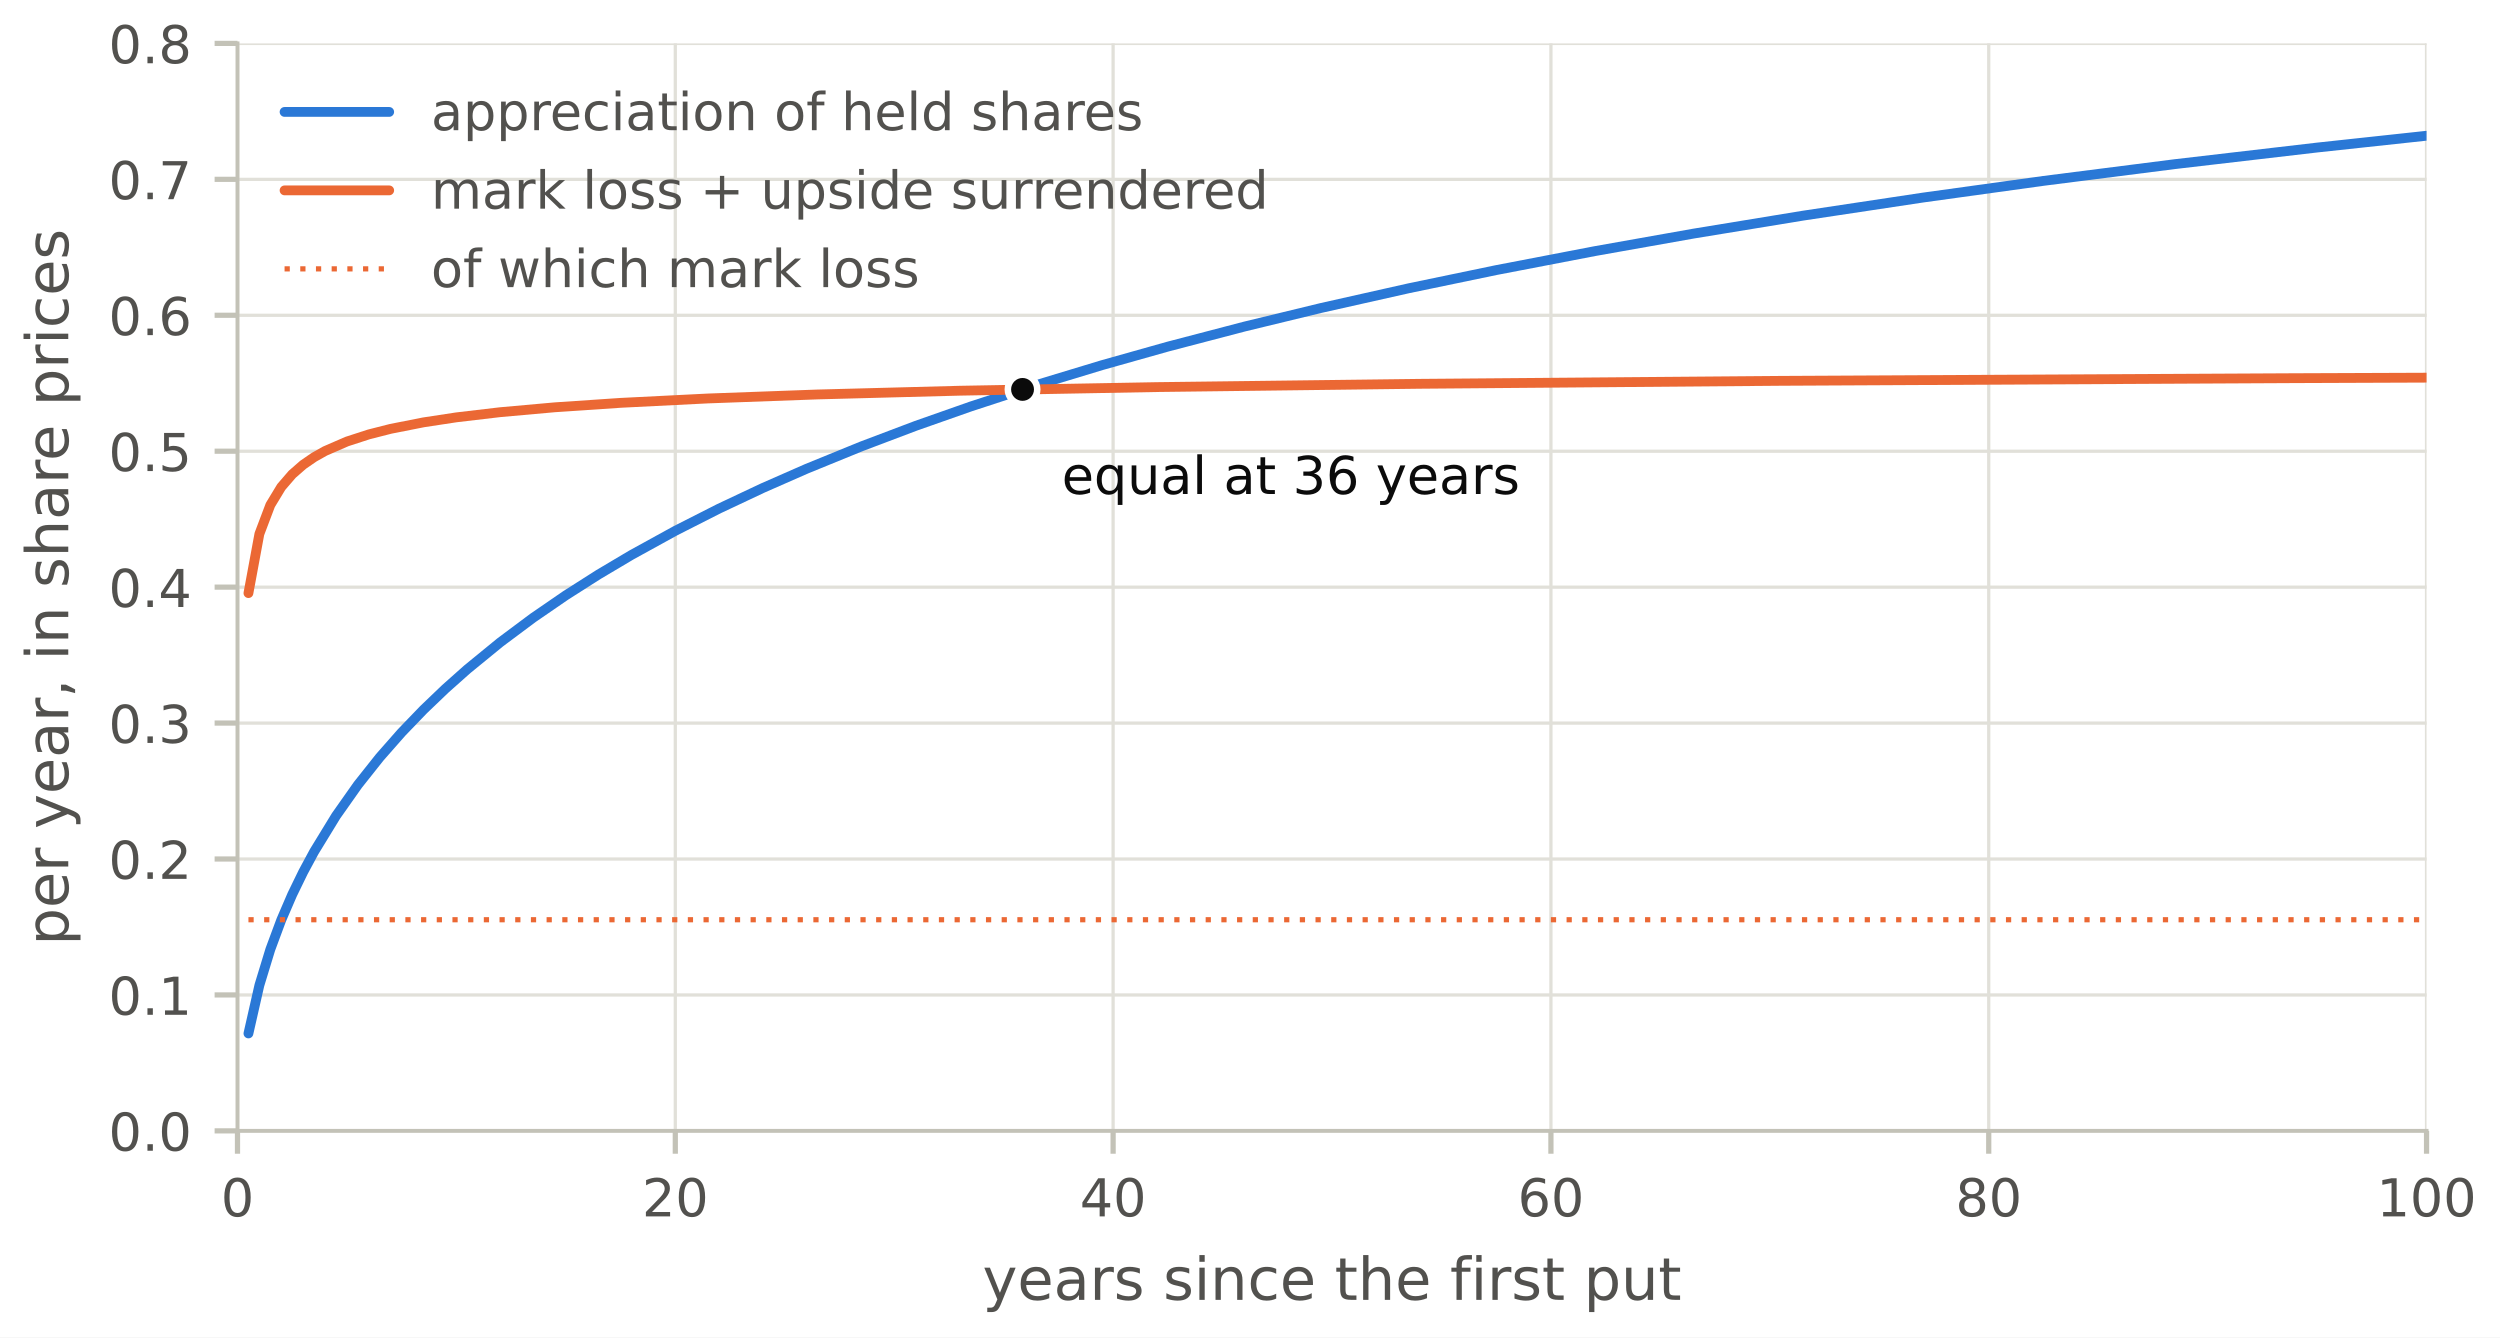
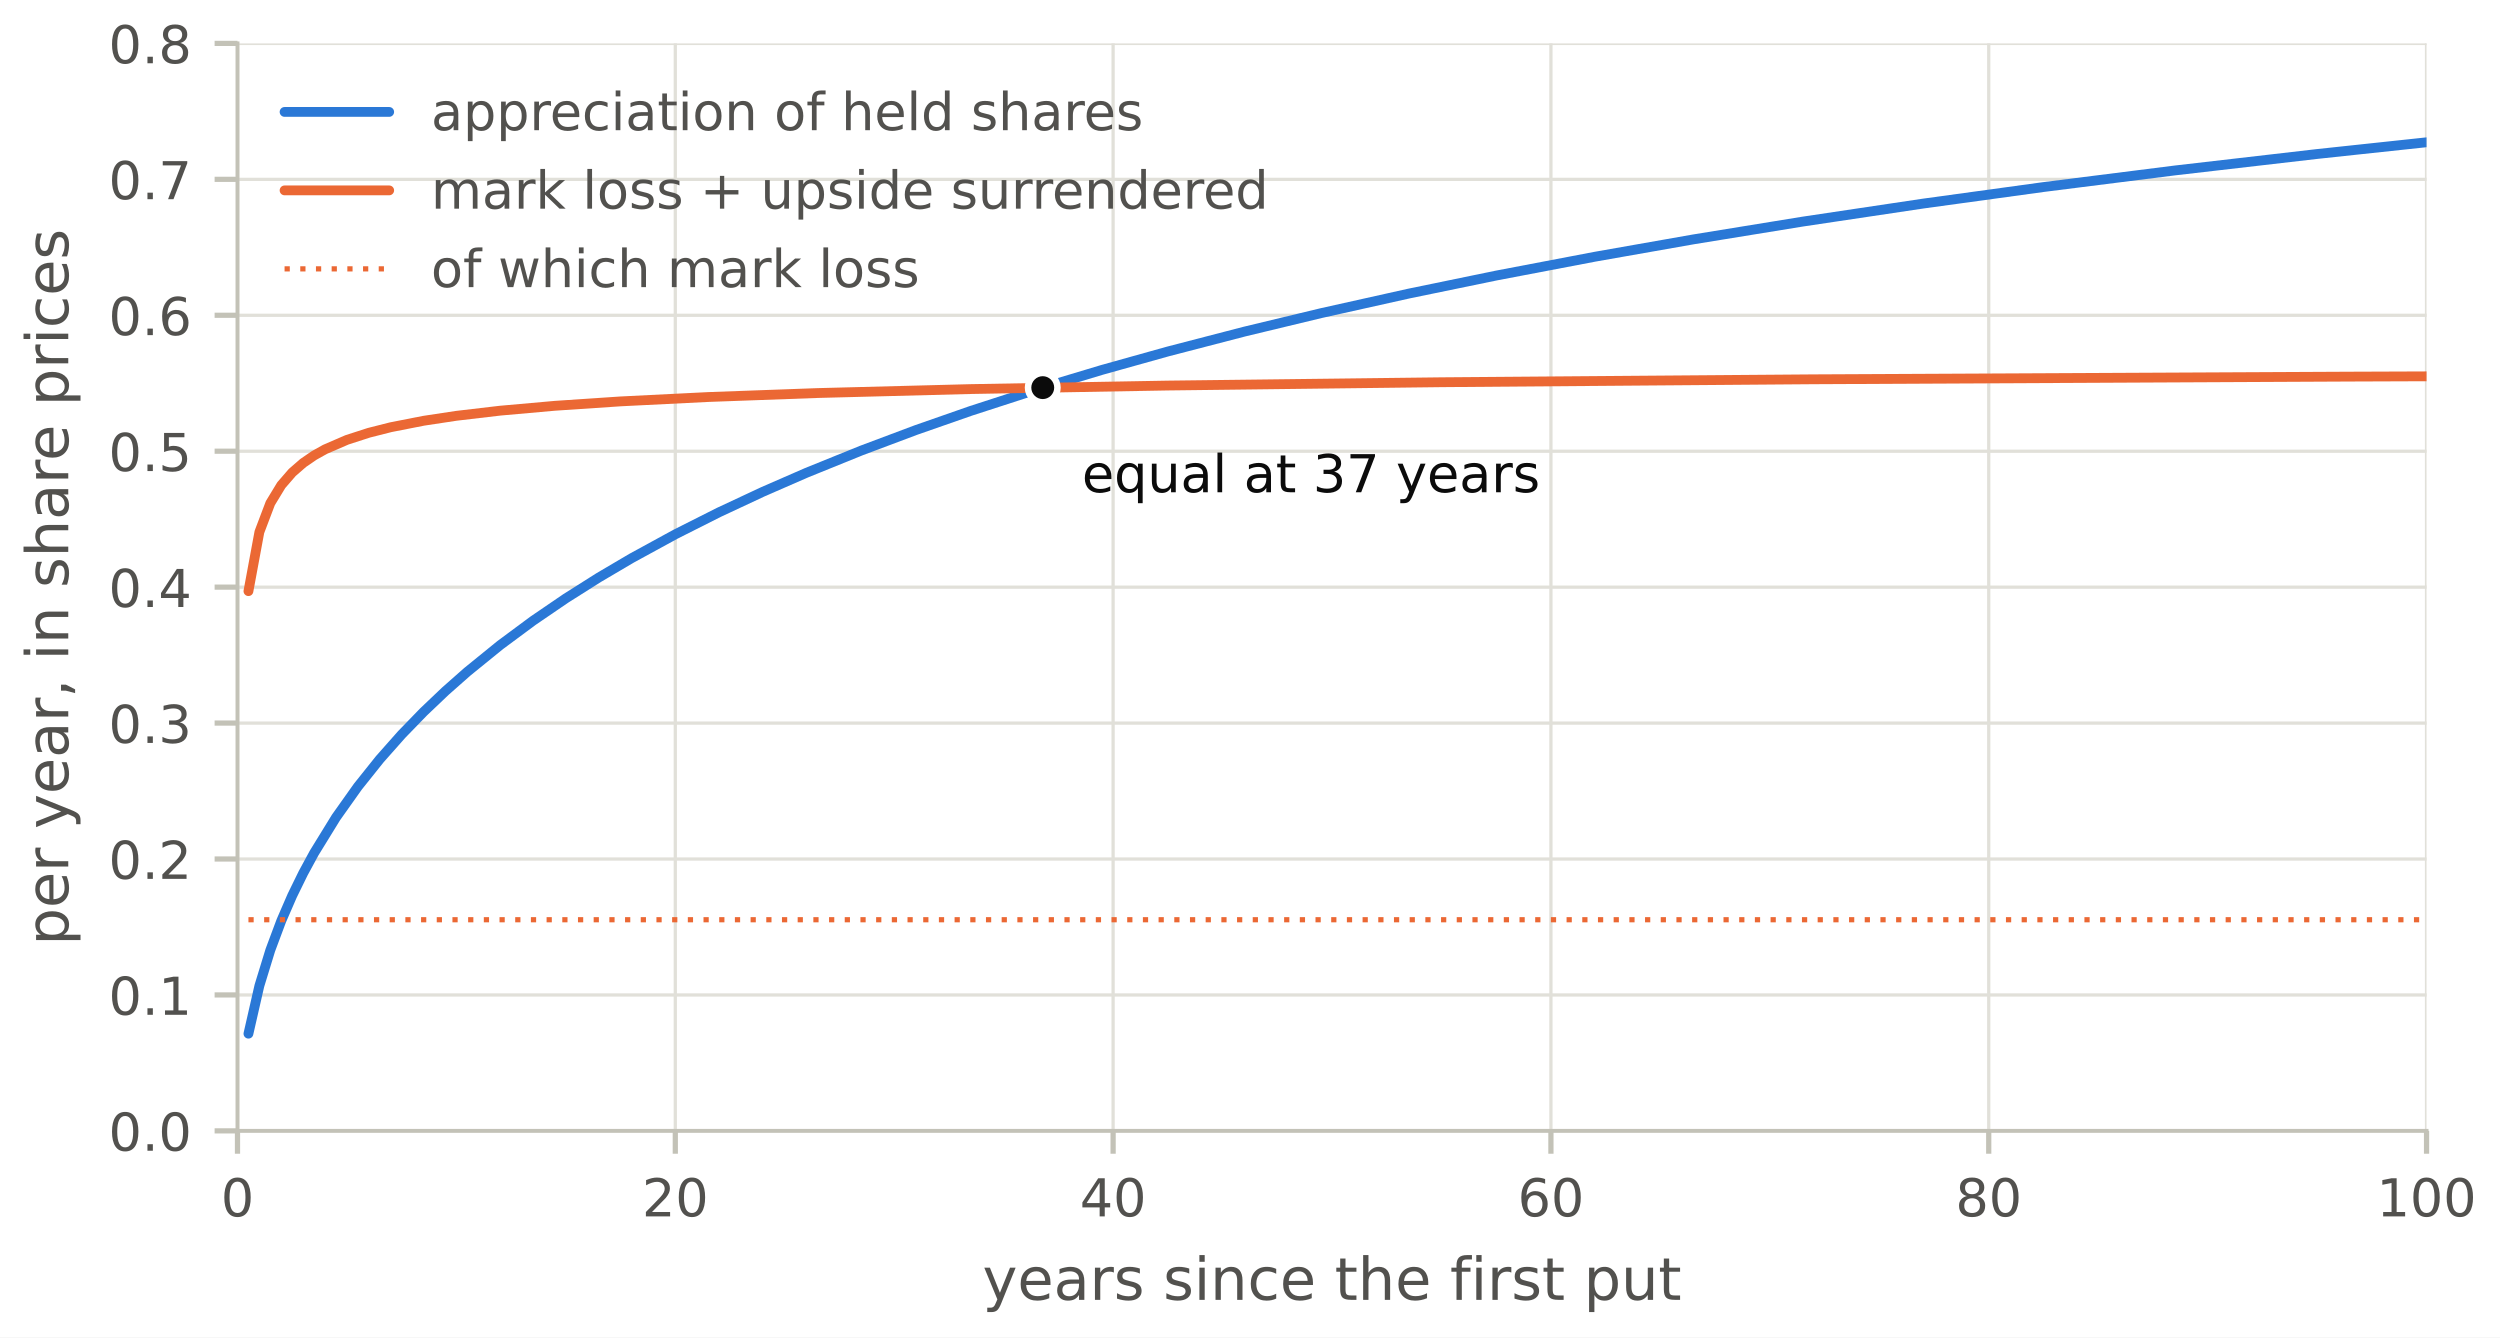
<svg xmlns="http://www.w3.org/2000/svg" xmlns:xlink="http://www.w3.org/1999/xlink" width="382.358pt" height="204.56pt" viewBox="0 0 382.358 204.56" version="1.1">
  <defs>
    <style type="text/css">*{stroke-linejoin: round; stroke-linecap: butt}</style>
  </defs>
  <g id="figure_1">
    <g id="patch_1">
      <path d="M 0 204.56  L 382.358 204.56  L 382.358 0  L 0 0  z " style="fill: #ffffff" />
    </g>
    <g id="axes_1">
      <g id="patch_2">
        <path d="M 36.323 172.959  L 371.123 172.959  L 371.123 6.639  L 36.323 6.639  z " style="fill: #ffffff" />
      </g>
      <g id="matplotlib.axis_1">
        <g id="xtick_1">
          <g id="line2d_1">
            <path d="M 36.323 172.959  L 36.323 6.639  " clip-path="url(#p6f8e04b990)" style="fill: none; stroke: #e1e0d9; stroke-width: 0.5; stroke-linecap: round" />
          </g>
          <g id="line2d_2">
            <defs>
              <path id="m1f804a0e55" d="M 0 0  L 0 3.5  " style="stroke: #c3c2b7; stroke-width: 0.8" />
            </defs>
            <g>
              <use xlink:href="#m1f804a0e55" x="36.323" y="172.959" style="fill: #c3c2b7; stroke: #c3c2b7; stroke-width: 0.8" />
            </g>
          </g>
          <g id="text_1">
            <text style="font-size: 8px; font-family: 'DejaVu Sans', sans-serif; text-anchor: middle; fill: #52514e" x="36.323" y="186.037" transform="rotate(-0 36.3232 186.0372)">0</text>
          </g>
        </g>
        <g id="xtick_2">
          <g id="line2d_3">
            <path d="M 103.283 172.959  L 103.283 6.639  " clip-path="url(#p6f8e04b990)" style="fill: none; stroke: #e1e0d9; stroke-width: 0.5; stroke-linecap: round" />
          </g>
          <g id="line2d_4">
            <g>
              <use xlink:href="#m1f804a0e55" x="103.283" y="172.959" style="fill: #c3c2b7; stroke: #c3c2b7; stroke-width: 0.8" />
            </g>
          </g>
          <g id="text_2">
            <text style="font-size: 8px; font-family: 'DejaVu Sans', sans-serif; text-anchor: middle; fill: #52514e" x="103.283" y="186.037" transform="rotate(-0 103.2832 186.0372)">20</text>
          </g>
        </g>
        <g id="xtick_3">
          <g id="line2d_5">
            <path d="M 170.243 172.959  L 170.243 6.639  " clip-path="url(#p6f8e04b990)" style="fill: none; stroke: #e1e0d9; stroke-width: 0.5; stroke-linecap: round" />
          </g>
          <g id="line2d_6">
            <g>
              <use xlink:href="#m1f804a0e55" x="170.243" y="172.959" style="fill: #c3c2b7; stroke: #c3c2b7; stroke-width: 0.8" />
            </g>
          </g>
          <g id="text_3">
            <text style="font-size: 8px; font-family: 'DejaVu Sans', sans-serif; text-anchor: middle; fill: #52514e" x="170.243" y="186.037" transform="rotate(-0 170.2432 186.0372)">40</text>
          </g>
        </g>
        <g id="xtick_4">
          <g id="line2d_7">
            <path d="M 237.203 172.959  L 237.203 6.639  " clip-path="url(#p6f8e04b990)" style="fill: none; stroke: #e1e0d9; stroke-width: 0.5; stroke-linecap: round" />
          </g>
          <g id="line2d_8">
            <g>
              <use xlink:href="#m1f804a0e55" x="237.203" y="172.959" style="fill: #c3c2b7; stroke: #c3c2b7; stroke-width: 0.8" />
            </g>
          </g>
          <g id="text_4">
            <text style="font-size: 8px; font-family: 'DejaVu Sans', sans-serif; text-anchor: middle; fill: #52514e" x="237.203" y="186.037" transform="rotate(-0 237.2032 186.0372)">60</text>
          </g>
        </g>
        <g id="xtick_5">
          <g id="line2d_9">
            <path d="M 304.163 172.959  L 304.163 6.639  " clip-path="url(#p6f8e04b990)" style="fill: none; stroke: #e1e0d9; stroke-width: 0.5; stroke-linecap: round" />
          </g>
          <g id="line2d_10">
            <g>
              <use xlink:href="#m1f804a0e55" x="304.163" y="172.959" style="fill: #c3c2b7; stroke: #c3c2b7; stroke-width: 0.8" />
            </g>
          </g>
          <g id="text_5">
            <text style="font-size: 8px; font-family: 'DejaVu Sans', sans-serif; text-anchor: middle; fill: #52514e" x="304.163" y="186.037" transform="rotate(-0 304.1632 186.0372)">80</text>
          </g>
        </g>
        <g id="xtick_6">
          <g id="line2d_11">
            <path d="M 371.123 172.959  L 371.123 6.639  " clip-path="url(#p6f8e04b990)" style="fill: none; stroke: #e1e0d9; stroke-width: 0.5; stroke-linecap: round" />
          </g>
          <g id="line2d_12">
            <g>
              <use xlink:href="#m1f804a0e55" x="371.123" y="172.959" style="fill: #c3c2b7; stroke: #c3c2b7; stroke-width: 0.8" />
            </g>
          </g>
          <g id="text_6">
            <text style="font-size: 8px; font-family: 'DejaVu Sans', sans-serif; text-anchor: middle; fill: #52514e" x="371.123" y="186.037" transform="rotate(-0 371.1232 186.0372)">100</text>
          </g>
        </g>
        <g id="text_7">
          <text style="font-size: 9px; font-family: 'DejaVu Sans', sans-serif; text-anchor: middle; fill: #52514e" x="203.723" y="198.798" transform="rotate(-0 203.7232 198.7977)">years since the first put</text>
        </g>
      </g>
      <g id="matplotlib.axis_2">
        <g id="ytick_1">
          <g id="line2d_13">
            <path d="M 36.323 172.959  L 371.123 172.959  " clip-path="url(#p6f8e04b990)" style="fill: none; stroke: #e1e0d9; stroke-width: 0.5; stroke-linecap: round" />
          </g>
          <g id="line2d_14">
            <defs>
              <path id="m7f8bd45f58" d="M 0 0  L -3.5 0  " style="stroke: #c3c2b7; stroke-width: 0.8" />
            </defs>
            <g>
              <use xlink:href="#m7f8bd45f58" x="36.323" y="172.959" style="fill: #c3c2b7; stroke: #c3c2b7; stroke-width: 0.8" />
            </g>
          </g>
          <g id="text_8">
            <text style="font-size: 8px; font-family: 'DejaVu Sans', sans-serif; text-anchor: end; fill: #52514e" x="29.323" y="175.998" transform="rotate(-0 29.3232 175.9981)">0.0</text>
          </g>
        </g>
        <g id="ytick_2">
          <g id="line2d_15">
            <path d="M 36.323 152.169  L 371.123 152.169  " clip-path="url(#p6f8e04b990)" style="fill: none; stroke: #e1e0d9; stroke-width: 0.5; stroke-linecap: round" />
          </g>
          <g id="line2d_16">
            <g>
              <use xlink:href="#m7f8bd45f58" x="36.323" y="152.169" style="fill: #c3c2b7; stroke: #c3c2b7; stroke-width: 0.8" />
            </g>
          </g>
          <g id="text_9">
            <text style="font-size: 8px; font-family: 'DejaVu Sans', sans-serif; text-anchor: end; fill: #52514e" x="29.323" y="155.208" transform="rotate(-0 29.3232 155.2081)">0.1</text>
          </g>
        </g>
        <g id="ytick_3">
          <g id="line2d_17">
            <path d="M 36.323 131.379  L 371.123 131.379  " clip-path="url(#p6f8e04b990)" style="fill: none; stroke: #e1e0d9; stroke-width: 0.5; stroke-linecap: round" />
          </g>
          <g id="line2d_18">
            <g>
              <use xlink:href="#m7f8bd45f58" x="36.323" y="131.379" style="fill: #c3c2b7; stroke: #c3c2b7; stroke-width: 0.8" />
            </g>
          </g>
          <g id="text_10">
            <text style="font-size: 8px; font-family: 'DejaVu Sans', sans-serif; text-anchor: end; fill: #52514e" x="29.323" y="134.418" transform="rotate(-0 29.3232 134.4181)">0.2</text>
          </g>
        </g>
        <g id="ytick_4">
          <g id="line2d_19">
            <path d="M 36.323 110.589  L 371.123 110.589  " clip-path="url(#p6f8e04b990)" style="fill: none; stroke: #e1e0d9; stroke-width: 0.5; stroke-linecap: round" />
          </g>
          <g id="line2d_20">
            <g>
              <use xlink:href="#m7f8bd45f58" x="36.323" y="110.589" style="fill: #c3c2b7; stroke: #c3c2b7; stroke-width: 0.8" />
            </g>
          </g>
          <g id="text_11">
            <text style="font-size: 8px; font-family: 'DejaVu Sans', sans-serif; text-anchor: end; fill: #52514e" x="29.323" y="113.628" transform="rotate(-0 29.3232 113.6281)">0.3</text>
          </g>
        </g>
        <g id="ytick_5">
          <g id="line2d_21">
            <path d="M 36.323 89.799  L 371.123 89.799  " clip-path="url(#p6f8e04b990)" style="fill: none; stroke: #e1e0d9; stroke-width: 0.5; stroke-linecap: round" />
          </g>
          <g id="line2d_22">
            <g>
              <use xlink:href="#m7f8bd45f58" x="36.323" y="89.799" style="fill: #c3c2b7; stroke: #c3c2b7; stroke-width: 0.8" />
            </g>
          </g>
          <g id="text_12">
            <text style="font-size: 8px; font-family: 'DejaVu Sans', sans-serif; text-anchor: end; fill: #52514e" x="29.323" y="92.838" transform="rotate(-0 29.3232 92.83813)">0.4</text>
          </g>
        </g>
        <g id="ytick_6">
          <g id="line2d_23">
            <path d="M 36.323 69.009  L 371.123 69.009  " clip-path="url(#p6f8e04b990)" style="fill: none; stroke: #e1e0d9; stroke-width: 0.5; stroke-linecap: round" />
          </g>
          <g id="line2d_24">
            <g>
              <use xlink:href="#m7f8bd45f58" x="36.323" y="69.009" style="fill: #c3c2b7; stroke: #c3c2b7; stroke-width: 0.8" />
            </g>
          </g>
          <g id="text_13">
            <text style="font-size: 8px; font-family: 'DejaVu Sans', sans-serif; text-anchor: end; fill: #52514e" x="29.323" y="72.048" transform="rotate(-0 29.3232 72.04812)">0.5</text>
          </g>
        </g>
        <g id="ytick_7">
          <g id="line2d_25">
            <path d="M 36.323 48.219  L 371.123 48.219  " clip-path="url(#p6f8e04b990)" style="fill: none; stroke: #e1e0d9; stroke-width: 0.5; stroke-linecap: round" />
          </g>
          <g id="line2d_26">
            <g>
              <use xlink:href="#m7f8bd45f58" x="36.323" y="48.219" style="fill: #c3c2b7; stroke: #c3c2b7; stroke-width: 0.8" />
            </g>
          </g>
          <g id="text_14">
            <text style="font-size: 8px; font-family: 'DejaVu Sans', sans-serif; text-anchor: end; fill: #52514e" x="29.323" y="51.258" transform="rotate(-0 29.3232 51.25812)">0.6</text>
          </g>
        </g>
        <g id="ytick_8">
          <g id="line2d_27">
            <path d="M 36.323 27.429  L 371.123 27.429  " clip-path="url(#p6f8e04b990)" style="fill: none; stroke: #e1e0d9; stroke-width: 0.5; stroke-linecap: round" />
          </g>
          <g id="line2d_28">
            <g>
              <use xlink:href="#m7f8bd45f58" x="36.323" y="27.429" style="fill: #c3c2b7; stroke: #c3c2b7; stroke-width: 0.8" />
            </g>
          </g>
          <g id="text_15">
            <text style="font-size: 8px; font-family: 'DejaVu Sans', sans-serif; text-anchor: end; fill: #52514e" x="29.323" y="30.468" transform="rotate(-0 29.3232 30.46813)">0.7</text>
          </g>
        </g>
        <g id="ytick_9">
          <g id="line2d_29">
            <path d="M 36.323 6.639  L 371.123 6.639  " clip-path="url(#p6f8e04b990)" style="fill: none; stroke: #e1e0d9; stroke-width: 0.5; stroke-linecap: round" />
          </g>
          <g id="line2d_30">
            <g>
              <use xlink:href="#m7f8bd45f58" x="36.323" y="6.639" style="fill: #c3c2b7; stroke: #c3c2b7; stroke-width: 0.8" />
            </g>
          </g>
          <g id="text_16">
            <text style="font-size: 8px; font-family: 'DejaVu Sans', sans-serif; text-anchor: end; fill: #52514e" x="29.323" y="9.678" transform="rotate(-0 29.3232 9.678125)">0.8</text>
          </g>
        </g>
        <g id="text_17">
          <text style="font-size: 9px; font-family: 'DejaVu Sans', sans-serif; text-anchor: middle; fill: #52514e" x="10.439" y="89.799" transform="rotate(-90 10.43859 89.79906)">per year, in share prices</text>
        </g>
      </g>
      <g id="line2d_31">
-         <path d="M 37.997 158.057  L 39.671 150.687  L 41.345 145.205  L 43.019 140.698  L 44.693 136.814  L 46.367 133.372  L 48.041 130.263  L 51.389 124.786  L 54.737 120.036  L 58.085 115.819  L 61.433 112.012  L 64.781 108.535  L 68.129 105.33  L 71.477 102.353  L 76.499 98.246  L 81.521 94.497  L 86.543 91.047  L 91.565 87.849  L 96.587 84.869  L 103.283 81.185  L 109.979 77.786  L 116.675 74.632  L 123.371 71.691  L 131.741 68.274  L 140.111 65.109  L 148.481 62.164  L 158.525 58.882  L 168.569 55.841  L 178.613 53.012  L 190.331 49.946  L 202.049 47.103  L 215.441 44.093  L 228.833 41.309  L 243.899 38.412  L 258.965 35.737  L 275.705 32.991  L 294.119 30.215  L 312.533 27.664  L 332.621 25.105  L 354.383 22.566  L 371.123 20.76  L 371.123 20.76  " clip-path="url(#p6f8e04b990)" style="fill: none; stroke: #2a78d6; stroke-width: 1.5; stroke-linecap: round" />
+         <path d="M 37.997 158.093  L 39.671 150.763  L 41.345 145.313  L 43.019 140.834  L 44.693 136.974  L 46.367 133.553  L 48.041 130.464  L 51.389 125.023  L 54.737 120.305  L 58.085 116.115  L 61.433 112.334  L 64.781 108.881  L 68.129 105.697  L 71.477 102.741  L 76.499 98.662  L 81.521 94.94  L 86.543 91.514  L 91.565 88.338  L 96.587 85.379  L 103.283 81.722  L 109.979 78.347  L 116.675 75.216  L 123.371 72.296  L 131.741 68.905  L 140.111 65.763  L 148.481 62.84  L 158.525 59.582  L 168.569 56.565  L 178.613 53.757  L 190.331 50.715  L 202.049 47.894  L 215.441 44.907  L 228.833 42.145  L 243.899 39.271  L 258.965 36.617  L 275.705 33.893  L 294.119 31.139  L 312.533 28.608  L 332.621 26.071  L 354.383 23.553  L 371.123 21.761  L 371.123 21.761  " clip-path="url(#p6f8e04b990)" style="fill: none; stroke: #2a78d6; stroke-width: 1.5; stroke-linecap: round" />
      </g>
      <g id="line2d_32">
-         <path d="M 37.997 90.711  L 39.671 81.662  L 41.345 77.241  L 43.019 74.478  L 44.693 72.537  L 46.367 71.075  L 48.041 69.922  L 49.715 68.981  L 53.063 67.526  L 56.411 66.438  L 59.759 65.586  L 64.781 64.594  L 69.803 63.83  L 76.499 63.041  L 84.869 62.292  L 94.913 61.614  L 108.305 60.942  L 125.045 60.33  L 146.807 59.757  L 176.939 59.203  L 217.115 58.702  L 272.357 58.248  L 351.035 57.838  L 371.123 57.76  L 371.123 57.76  " clip-path="url(#p6f8e04b990)" style="fill: none; stroke: #eb6834; stroke-width: 1.5; stroke-linecap: round" />
+         <path d="M 37.997 90.411  L 39.671 81.369  L 41.345 76.957  L 43.019 74.201  L 44.693 72.266  L 46.367 70.809  L 48.041 69.66  L 49.715 68.724  L 53.063 67.274  L 56.411 66.191  L 59.759 65.342  L 64.781 64.355  L 69.803 63.595  L 76.499 62.809  L 84.869 62.064  L 94.913 61.39  L 108.305 60.722  L 125.045 60.113  L 148.481 59.506  L 178.613 58.967  L 220.463 58.46  L 277.379 58.01  L 359.405 57.601  L 371.123 57.557  L 371.123 57.557  " clip-path="url(#p6f8e04b990)" style="fill: none; stroke: #eb6834; stroke-width: 1.5; stroke-linecap: round" />
      </g>
      <g id="line2d_33">
        <path d="M 37.997 140.668  L 371.123 140.668  L 371.123 140.668  " clip-path="url(#p6f8e04b990)" style="fill: none; stroke-dasharray: 0.8,1.6; stroke-dashoffset: 0; stroke: #eb6834; stroke-width: 0.8" />
      </g>
      <g id="patch_3">
        <path d="M 36.323 172.959  L 36.323 6.639  " style="fill: none; stroke: #c3c2b7; stroke-width: 0.6; stroke-linejoin: miter; stroke-linecap: square" />
      </g>
      <g id="patch_4">
        <path d="M 36.323 172.959  L 371.123 172.959  " style="fill: none; stroke: #c3c2b7; stroke-width: 0.6; stroke-linejoin: miter; stroke-linecap: square" />
      </g>
      <g id="line2d_34">
        <defs>
          <path id="m9bf99c716f" d="M 0 2.25  C 0.597 2.25 1.169 2.013 1.591 1.591  C 2.013 1.169 2.25 0.597 2.25 0  C 2.25 -0.597 2.013 -1.169 1.591 -1.591  C 1.169 -2.013 0.597 -2.25 0 -2.25  C -0.597 -2.25 -1.169 -2.013 -1.591 -1.591  C -2.013 -1.169 -2.25 -0.597 -2.25 0  C -2.25 0.597 -2.013 1.169 -1.591 1.591  C -1.169 2.013 -0.597 2.25 0 2.25  z " style="stroke: #ffffff" />
        </defs>
        <g clip-path="url(#p6f8e04b990)">
-           <use xlink:href="#m9bf99c716f" x="156.391" y="59.558" style="fill: #0b0b0b; stroke: #ffffff" />
+           <use xlink:href="#m9bf99c716f" x="159.481" y="59.286" style="fill: #0b0b0b; stroke: #ffffff" />
        </g>
      </g>
      <g id="text_18">
-         <text style="font-size: 8px; font-family: 'DejaVu Sans', sans-serif; text-anchor: start; fill: #0b0b0b" x="162.391" y="75.558" transform="rotate(-0 162.391 75.55771)">equal at 36 years</text>
+         <text style="font-size: 8px; font-family: 'DejaVu Sans', sans-serif; text-anchor: start; fill: #0b0b0b" x="165.481" y="75.286" transform="rotate(-0 165.4806 75.28555)">equal at 37 years</text>
      </g>
      <g id="legend_1">
        <g id="line2d_35">
          <path d="M 43.523 17.118  L 51.523 17.118  L 59.523 17.118  " style="fill: none; stroke: #2a78d6; stroke-width: 1.5; stroke-linecap: round" />
        </g>
        <g id="text_19">
          <text style="font-size: 8px; font-family: 'DejaVu Sans', sans-serif; text-anchor: start; fill: #52514e" x="65.923" y="19.918" transform="rotate(-0 65.9232 19.91781)">appreciation of held shares</text>
        </g>
        <g id="line2d_36">
          <path d="M 43.523 29.118  L 51.523 29.118  L 59.523 29.118  " style="fill: none; stroke: #eb6834; stroke-width: 1.5; stroke-linecap: round" />
        </g>
        <g id="text_20">
          <text style="font-size: 8px; font-family: 'DejaVu Sans', sans-serif; text-anchor: start; fill: #52514e" x="65.923" y="31.918" transform="rotate(-0 65.9232 31.91844)">mark loss + upside surrendered</text>
        </g>
        <g id="line2d_37">
          <path d="M 43.523 41.119  L 51.523 41.119  L 59.523 41.119  " style="fill: none; stroke-dasharray: 0.8,1.6; stroke-dashoffset: 0; stroke: #eb6834; stroke-width: 0.8" />
        </g>
        <g id="text_21">
          <text style="font-size: 8px; font-family: 'DejaVu Sans', sans-serif; text-anchor: start; fill: #52514e" x="65.923" y="43.919" transform="rotate(-0 65.9232 43.91906)">of which mark loss</text>
        </g>
      </g>
    </g>
  </g>
  <defs>
    <clipPath id="p6f8e04b990">
      <rect x="36.323" y="6.639" width="334.8" height="166.32" />
    </clipPath>
  </defs>
</svg>
